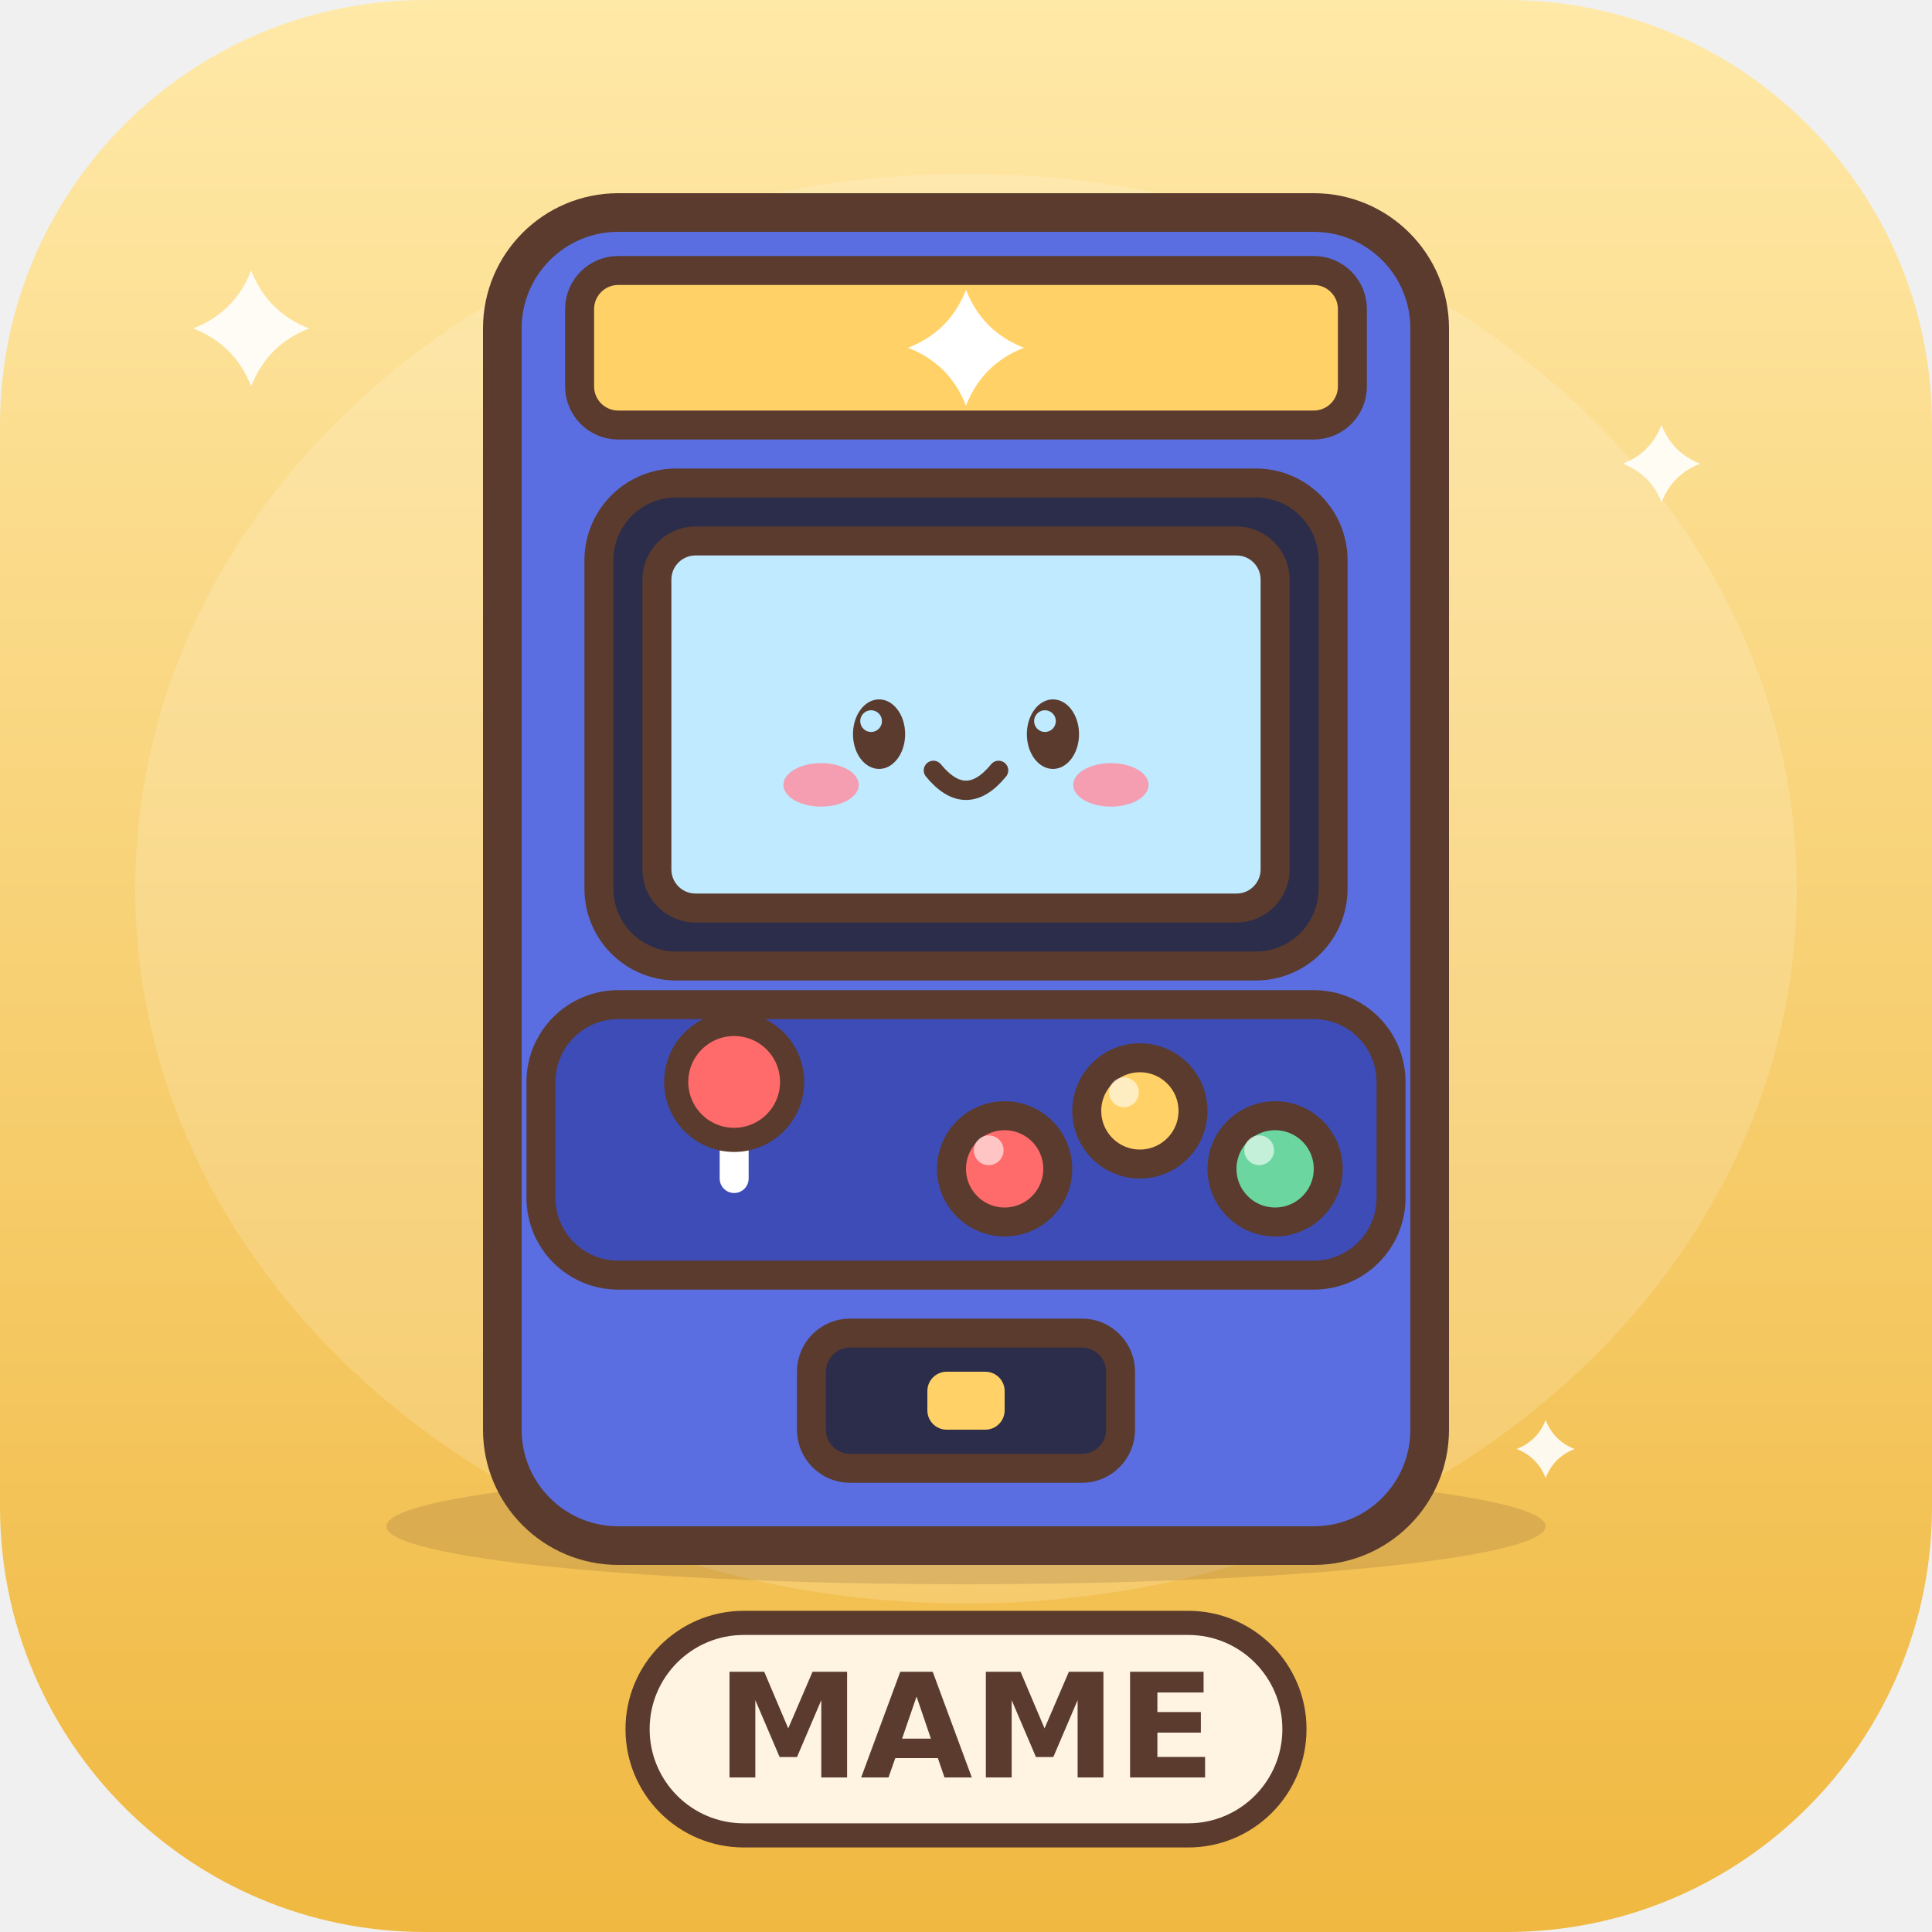
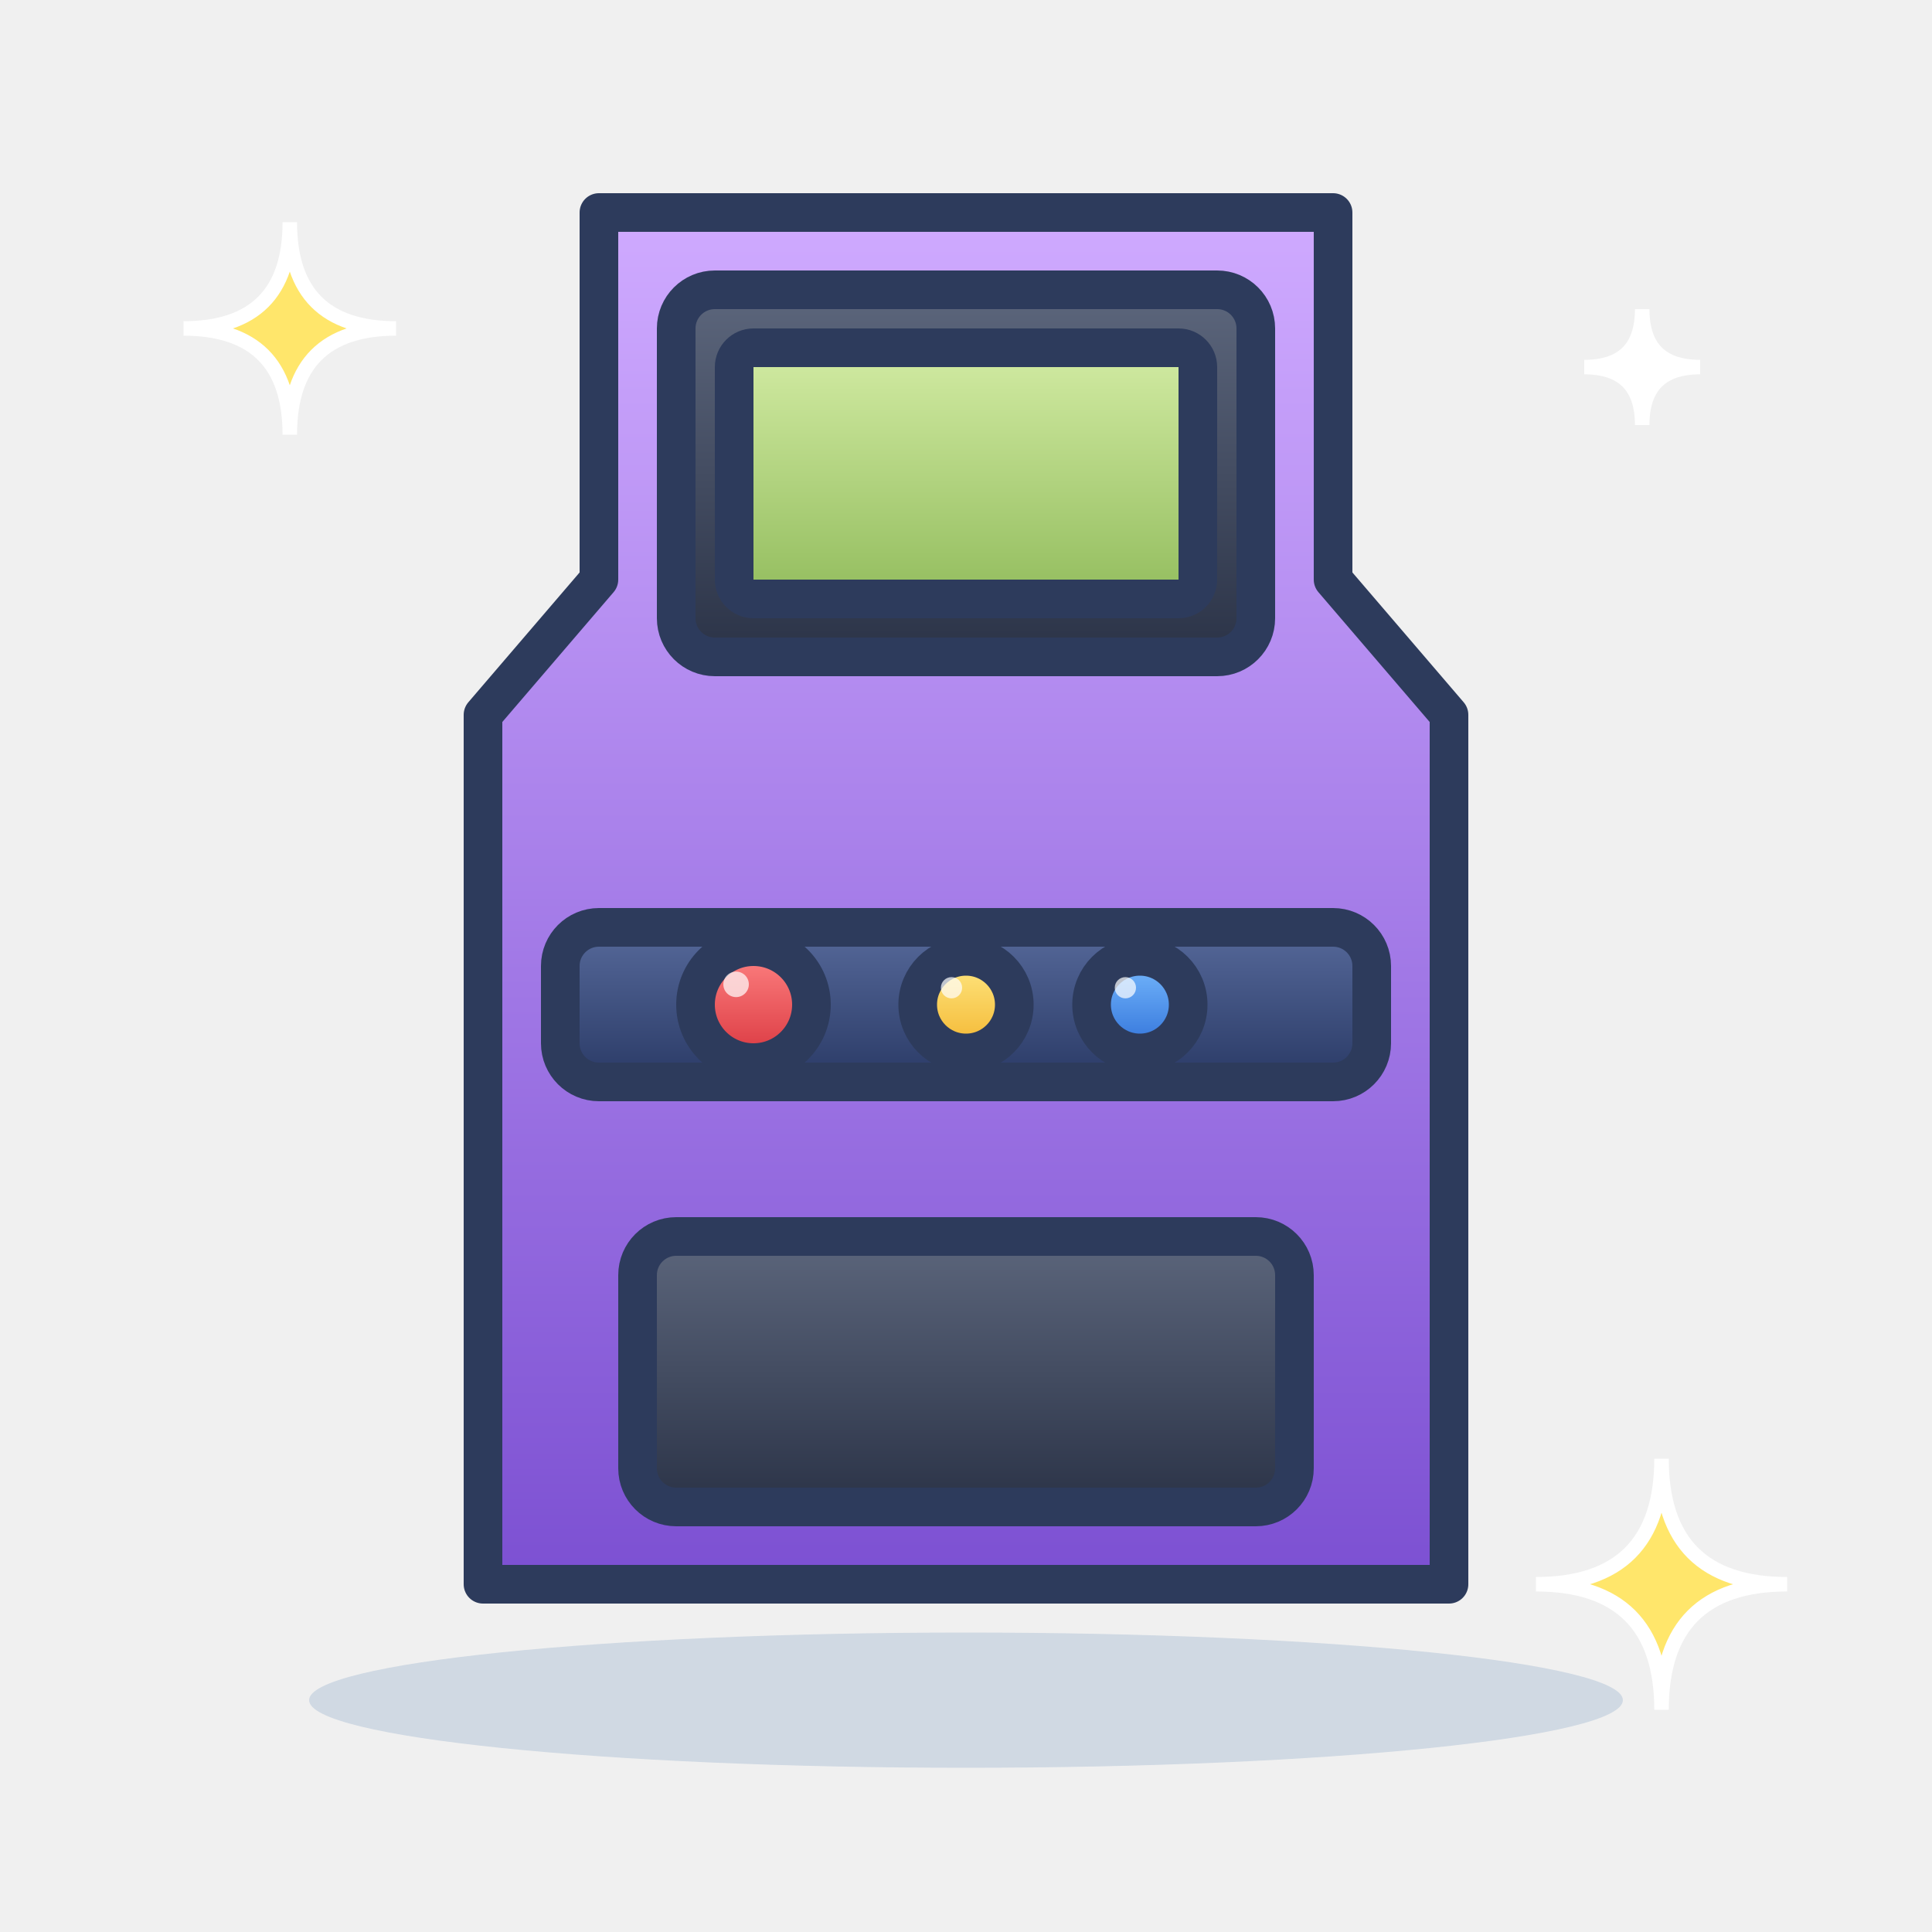
<svg xmlns="http://www.w3.org/2000/svg" viewBox="0 0 200 200" width="256" height="256">
  <defs>
-     <linearGradient id="g16" x1="0" y1="0" x2="0" y2="1">
-       <stop offset="0" stop-color="#ffe9a8" />
-       <stop offset="1" stop-color="#f0b840" />
+     <linearGradient id="red" x1="0" y1="0" x2="0" y2="1">
+       <stop offset="0" stop-color="#ff8484" />
+       <stop offset="1" stop-color="#d9363e" />
    </linearGradient>
-     <clipPath id="c16">
-       <rect width="200" height="200" rx="44" />
-     </clipPath>
+     <linearGradient id="wh" x1="0" y1="0" x2="0" y2="1">
+       <stop offset="0" stop-color="#ffffff" />
+       <stop offset="1" stop-color="#d6dce8" />
+     </linearGradient>
+     <linearGradient id="cream" x1="0" y1="0" x2="0" y2="1">
+       <stop offset="0" stop-color="#fff7e2" />
+       <stop offset="1" stop-color="#e6d4aa" />
+     </linearGradient>
+     <linearGradient id="dk" x1="0" y1="0" x2="0" y2="1">
+       <stop offset="0" stop-color="#5c667c" />
+       <stop offset="1" stop-color="#2b3347" />
+     </linearGradient>
+     <linearGradient id="navy" x1="0" y1="0" x2="0" y2="1">
+       <stop offset="0" stop-color="#56699a" />
+       <stop offset="1" stop-color="#2a3a66" />
+     </linearGradient>
+     <linearGradient id="blu" x1="0" y1="0" x2="0" y2="1">
+       <stop offset="0" stop-color="#79bcff" />
+       <stop offset="1" stop-color="#2f70d8" />
+     </linearGradient>
+     <linearGradient id="pur" x1="0" y1="0" x2="0" y2="1">
+       <stop offset="0" stop-color="#cfaaff" />
+       <stop offset="1" stop-color="#7c50d2" />
+     </linearGradient>
+     <linearGradient id="ind" x1="0" y1="0" x2="0" y2="1">
+       <stop offset="0" stop-color="#9a8cff" />
+       <stop offset="1" stop-color="#4c3ac9" />
+     </linearGradient>
+     <linearGradient id="grn" x1="0" y1="0" x2="0" y2="1">
+       <stop offset="0" stop-color="#a6e884" />
+       <stop offset="1" stop-color="#4fa83b" />
+     </linearGradient>
+     <linearGradient id="lcd" x1="0" y1="0" x2="0" y2="1">
+       <stop offset="0" stop-color="#d2eba3" />
+       <stop offset="1" stop-color="#93bd5e" />
+     </linearGradient>
+     <linearGradient id="gry" x1="0" y1="0" x2="0" y2="1">
+       <stop offset="0" stop-color="#eceff5" />
+       <stop offset="1" stop-color="#adb5c7" />
+     </linearGradient>
+     <linearGradient id="sil" x1="0" y1="0" x2="0" y2="1">
+       <stop offset="0" stop-color="#f7f9fc" />
+       <stop offset="1" stop-color="#bcc4d4" />
+     </linearGradient>
+     <linearGradient id="yel" x1="0" y1="0" x2="0" y2="1">
+       <stop offset="0" stop-color="#ffe985" />
+       <stop offset="1" stop-color="#f3b52f" />
+     </linearGradient>
+     <linearGradient id="wood" x1="0" y1="0" x2="0" y2="1">
+       <stop offset="0" stop-color="#d39a5e" />
+       <stop offset="1" stop-color="#8c5729" />
+     </linearGradient>
+     <linearGradient id="org" x1="0" y1="0" x2="0" y2="1">
+       <stop offset="0" stop-color="#ffb870" />
+       <stop offset="1" stop-color="#ea7621" />
+     </linearGradient>
+     <linearGradient id="pnk" x1="0" y1="0" x2="0" y2="1">
+       <stop offset="0" stop-color="#ffa6cd" />
+       <stop offset="1" stop-color="#e2549c" />
+     </linearGradient>
  </defs>
-   <rect width="200" height="200" rx="44" fill="url(#g16)" />
-   <ellipse cx="100" cy="92" rx="86" ry="74" fill="#fff" opacity=".16" />
-   <path d="M26 28Q27.68 32.32 32 34Q27.68 35.68 26 40Q24.32 35.68 20 34Q24.32 32.32 26 28Z" fill="#fff" opacity="0.9" />
-   <path d="M172 44Q173.12 46.88 176 48Q173.12 49.12 172 52Q170.88 49.12 168 48Q170.88 46.88 172 44Z" fill="#fff" opacity="0.9" />
-   <path d="M160 147Q160.84 149.16 163 150Q160.84 150.84 160 153Q159.16 150.84 157 150Q159.16 149.16 160 147Z" fill="#fff" opacity="0.9" />
-   <ellipse cx="100" cy="158" rx="60" ry="6" fill="#5a3b2e" opacity=".16" />
-   <rect x="52" y="22" width="96" height="138" rx="12" fill="#5b6ee1" stroke="#5a3b2e" stroke-width="4" stroke-linejoin="round" />
-   <rect x="60" y="28" width="80" height="16" rx="4" fill="#ffd166" stroke="#5a3b2e" stroke-width="3" stroke-linejoin="round" />
-   <path d="M100 30Q101.68 34.32 106 36Q101.68 37.68 100 42Q98.32 37.68 94 36Q98.32 34.32 100 30Z" fill="#fff" opacity="1" />
-   <rect x="62" y="50" width="76" height="50" rx="8" fill="#2b2d4a" stroke="#5a3b2e" stroke-width="3" stroke-linejoin="round" />
-   <rect x="68" y="56" width="64" height="38" rx="4" fill="#bfeaff" stroke="#5a3b2e" stroke-width="3" stroke-linejoin="round" />
-   <ellipse cx="91.0" cy="76" rx="2.7" ry="3.6" fill="#5a3b2e" />
-   <ellipse cx="109.0" cy="76" rx="2.7" ry="3.6" fill="#5a3b2e" />
-   <circle cx="90.175" cy="74.65" r="1.125" fill="#bfeaff" />
-   <circle cx="108.175" cy="74.65" r="1.125" fill="#bfeaff" />
-   <ellipse cx="85.0" cy="81.25" rx="3.9" ry="2.25" fill="#ff8fa3" opacity=".85" />
-   <ellipse cx="115.0" cy="81.25" rx="3.9" ry="2.25" fill="#ff8fa3" opacity=".85" />
-   <path d="M96.625 79.75q3.375 4.125 6.75 0" fill="none" stroke="#5a3b2e" stroke-width="2" stroke-linecap="round" />
-   <rect x="56" y="104" width="88" height="28" rx="8" fill="#3e4cb8" stroke="#5a3b2e" stroke-width="3" stroke-linejoin="round" />
-   <path d="M76 122V114" fill="none" stroke="#fff" stroke-width="3" stroke-linecap="round" stroke-linejoin="round" />
-   <circle cx="76" cy="112" r="6" fill="#ff6b6b" stroke="#5a3b2e" stroke-width="2.5" />
-   <circle cx="104" cy="121" r="5.5" fill="#ff6b6b" stroke="#5a3b2e" stroke-width="3" />
-   <circle cx="102.35" cy="119.075" r="1.54" fill="#fff" opacity=".6" />
-   <circle cx="118" cy="115" r="5.5" fill="#ffd166" stroke="#5a3b2e" stroke-width="3" />
-   <circle cx="116.35" cy="113.075" r="1.54" fill="#fff" opacity=".6" />
-   <circle cx="132" cy="121" r="5.5" fill="#6bd6a0" stroke="#5a3b2e" stroke-width="3" />
-   <circle cx="130.35" cy="119.075" r="1.54" fill="#fff" opacity=".6" />
-   <rect x="84" y="138" width="32" height="14" rx="4" fill="#2b2d4a" stroke="#5a3b2e" stroke-width="3" stroke-linejoin="round" />
-   <rect x="96" y="142" width="8" height="6" rx="2" fill="#ffd166" />
-   <rect x="66.0" y="168" width="68" height="22" rx="11" fill="#fff4e2" stroke="#5a3b2e" stroke-width="2.5" />
-   <text x="100" y="184" font-family="Jua,Gowun Dodum,DejaVu Sans,Arial,sans-serif" font-weight="900" font-size="15" text-anchor="middle" fill="#5a3b2e">MAME</text>
+   <ellipse cx="100" cy="176" rx="68" ry="7" fill="#3b6ea8" opacity=".18" />
+   <path d="M62 22H138V60L150 74V164H50V74L62 60Z" fill="url(#pur)" stroke="#2d3b5c" stroke-width="4" stroke-linejoin="round" stroke-linecap="round" />
+   <rect x="70" y="30" width="60" height="38" rx="4" fill="url(#dk)" stroke="#2d3b5c" stroke-width="4" stroke-linejoin="round" stroke-linecap="round" />
+   <rect x="76" y="36" width="48" height="26" rx="2" fill="url(#lcd)" stroke="#2d3b5c" stroke-width="4" stroke-linejoin="round" stroke-linecap="round" />
+   <rect x="58" y="96" width="84" height="16" rx="4" fill="url(#navy)" stroke="#2d3b5c" stroke-width="4" stroke-linejoin="round" stroke-linecap="round" />
+   <circle cx="78" cy="104" r="6" fill="url(#red)" stroke="#2d3b5c" stroke-width="4" stroke-linejoin="round" stroke-linecap="round" />
+   <circle cx="76.2" cy="101.9" r="1.32" fill="#fff" opacity=".7" />
+   <circle cx="100" cy="104" r="5" fill="url(#yel)" stroke="#2d3b5c" stroke-width="4" stroke-linejoin="round" stroke-linecap="round" />
+   <circle cx="98.5" cy="102.25" r="1.1" fill="#fff" opacity=".7" />
+   <circle cx="118" cy="104" r="5" fill="url(#blu)" stroke="#2d3b5c" stroke-width="4" stroke-linejoin="round" stroke-linecap="round" />
+   <circle cx="116.5" cy="102.25" r="1.1" fill="#fff" opacity=".7" />
+   <rect x="66" y="128" width="68" height="28" rx="4" fill="url(#dk)" stroke="#2d3b5c" stroke-width="4" stroke-linejoin="round" stroke-linecap="round" />
+   <path d="M30 23Q30 34 41 34Q30 34 30 45Q30 34 19 34Q30 34 30 23Z" fill="#ffe66b" stroke="#fff" stroke-width="1.5" />
+   <path d="M172 151Q172 164 185 164Q172 164 172 177Q172 164 159 164Q172 164 172 151Z" fill="#ffe66b" stroke="#fff" stroke-width="1.5" />
+   <path d="M170 32Q170 38 176 38Q170 38 170 44Q170 38 164 38Q170 38 170 32Z" fill="#fff" stroke="#fff" stroke-width="1.5" />
</svg>
